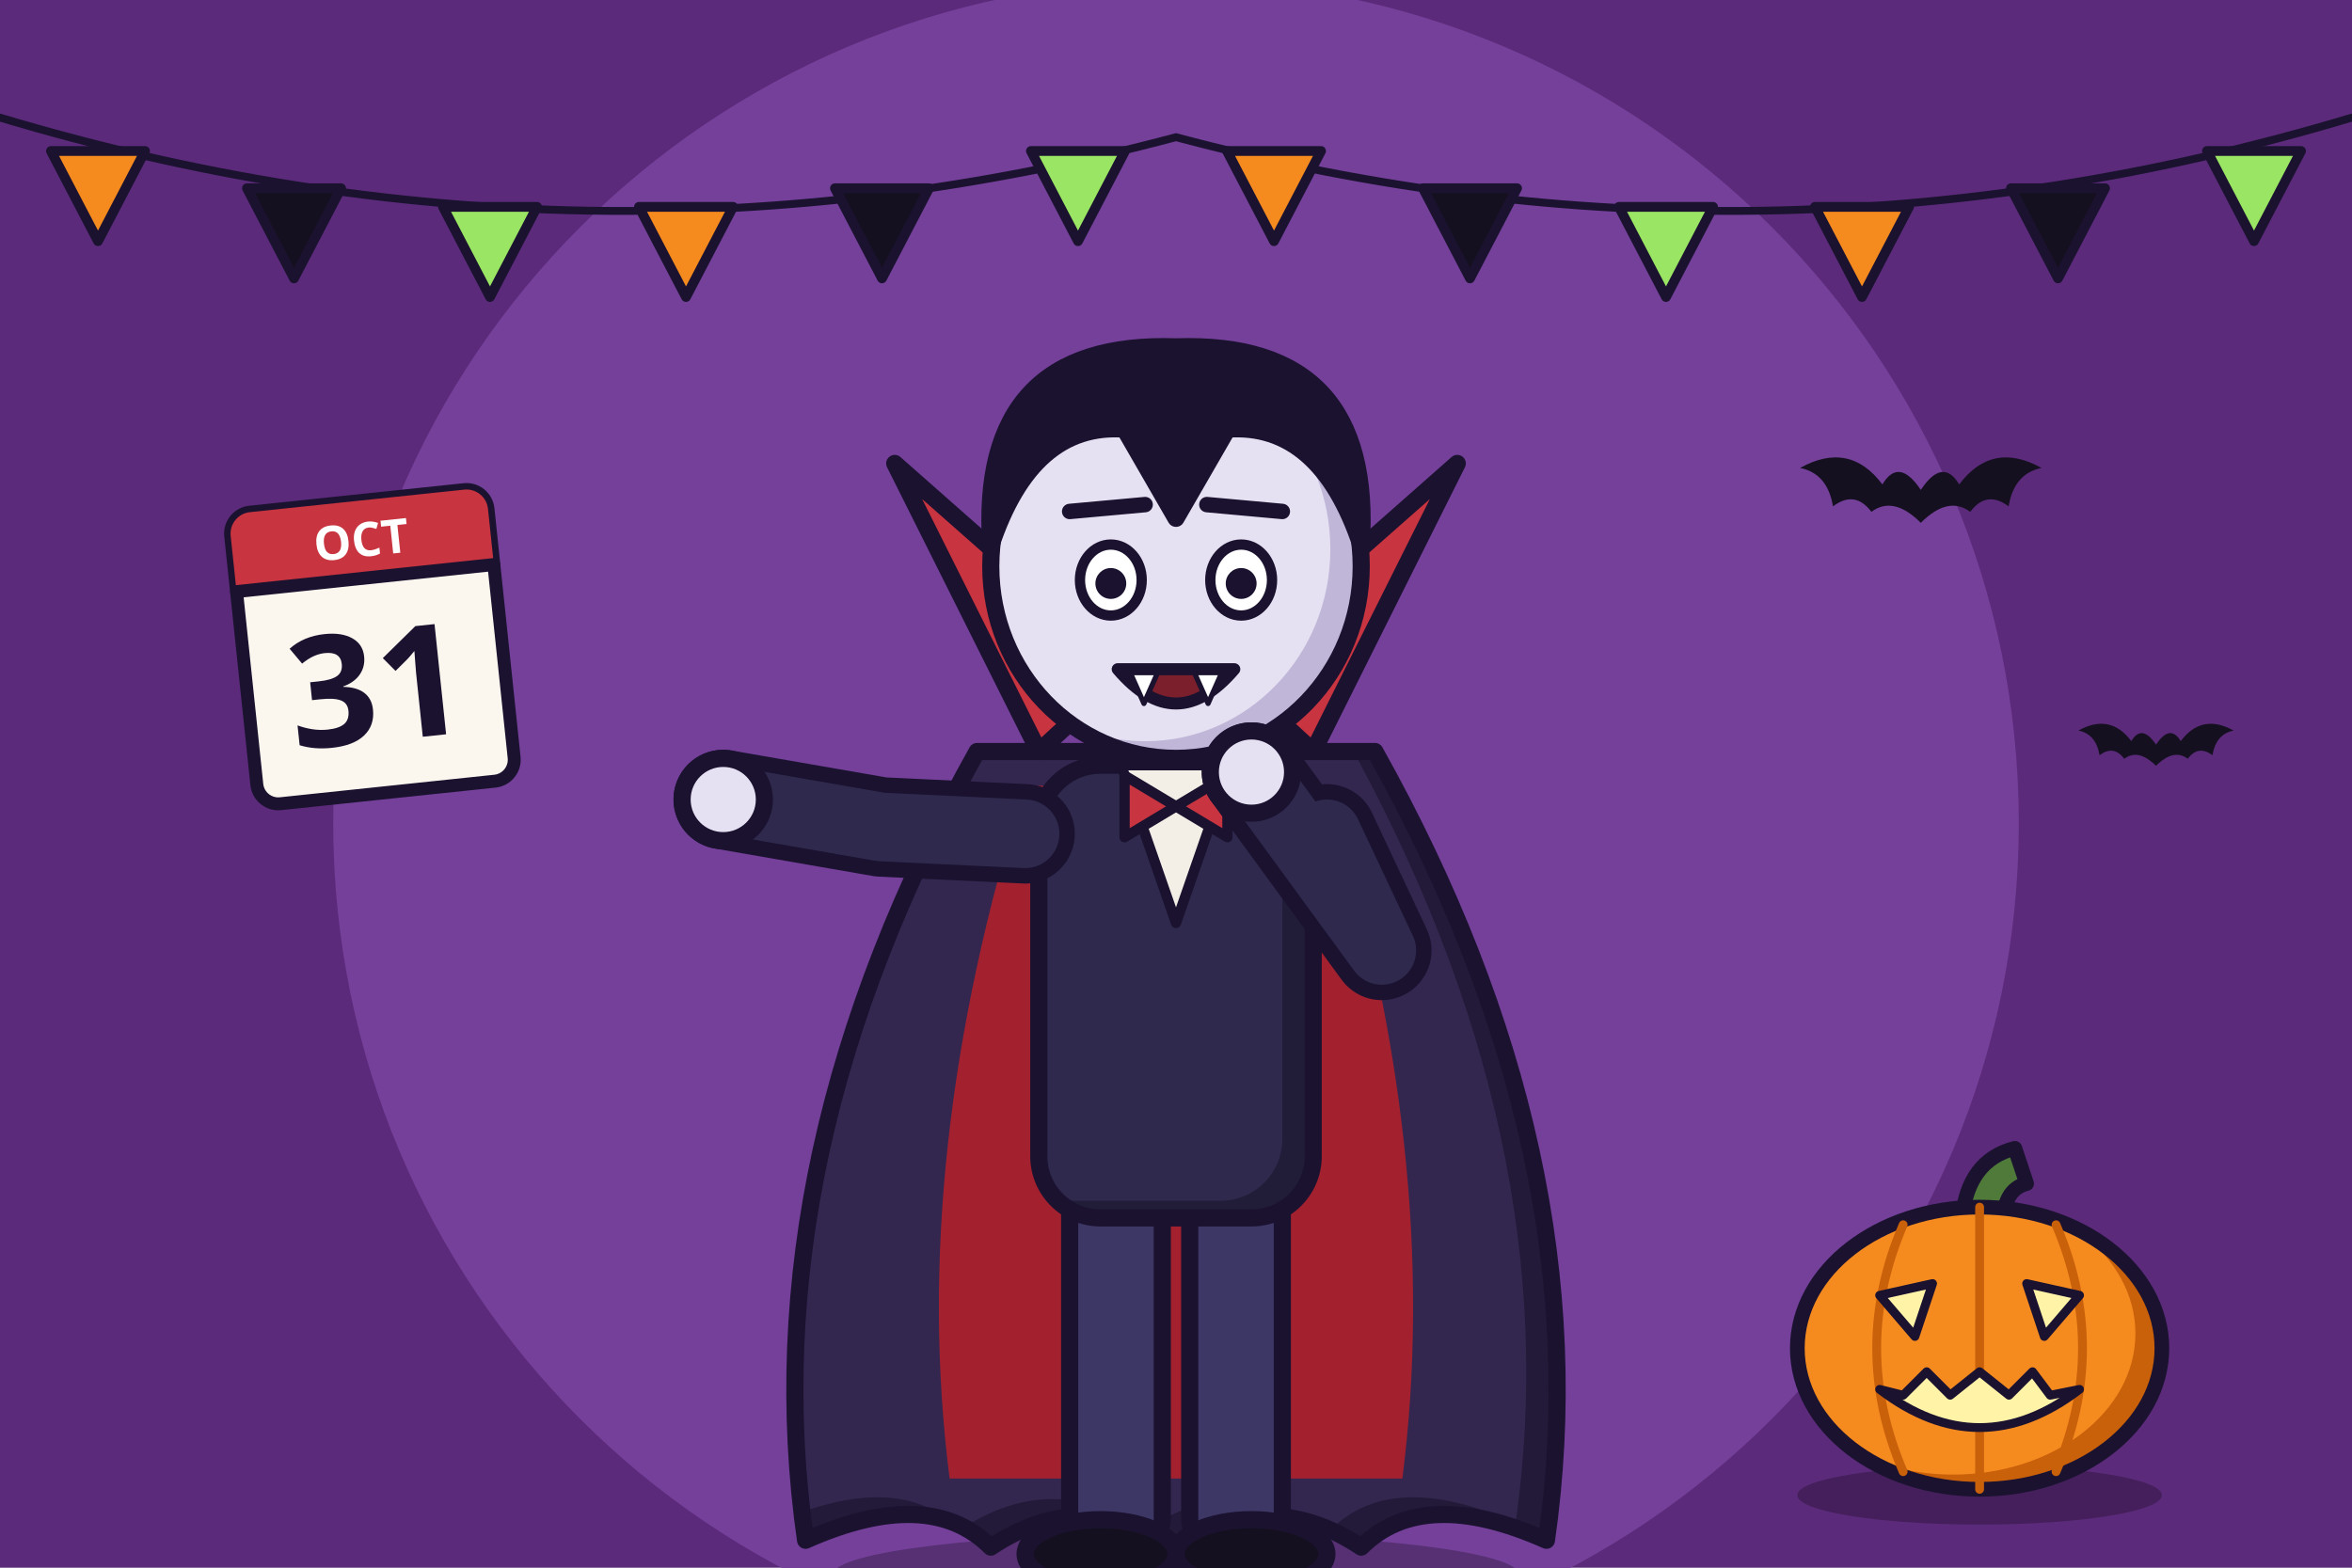
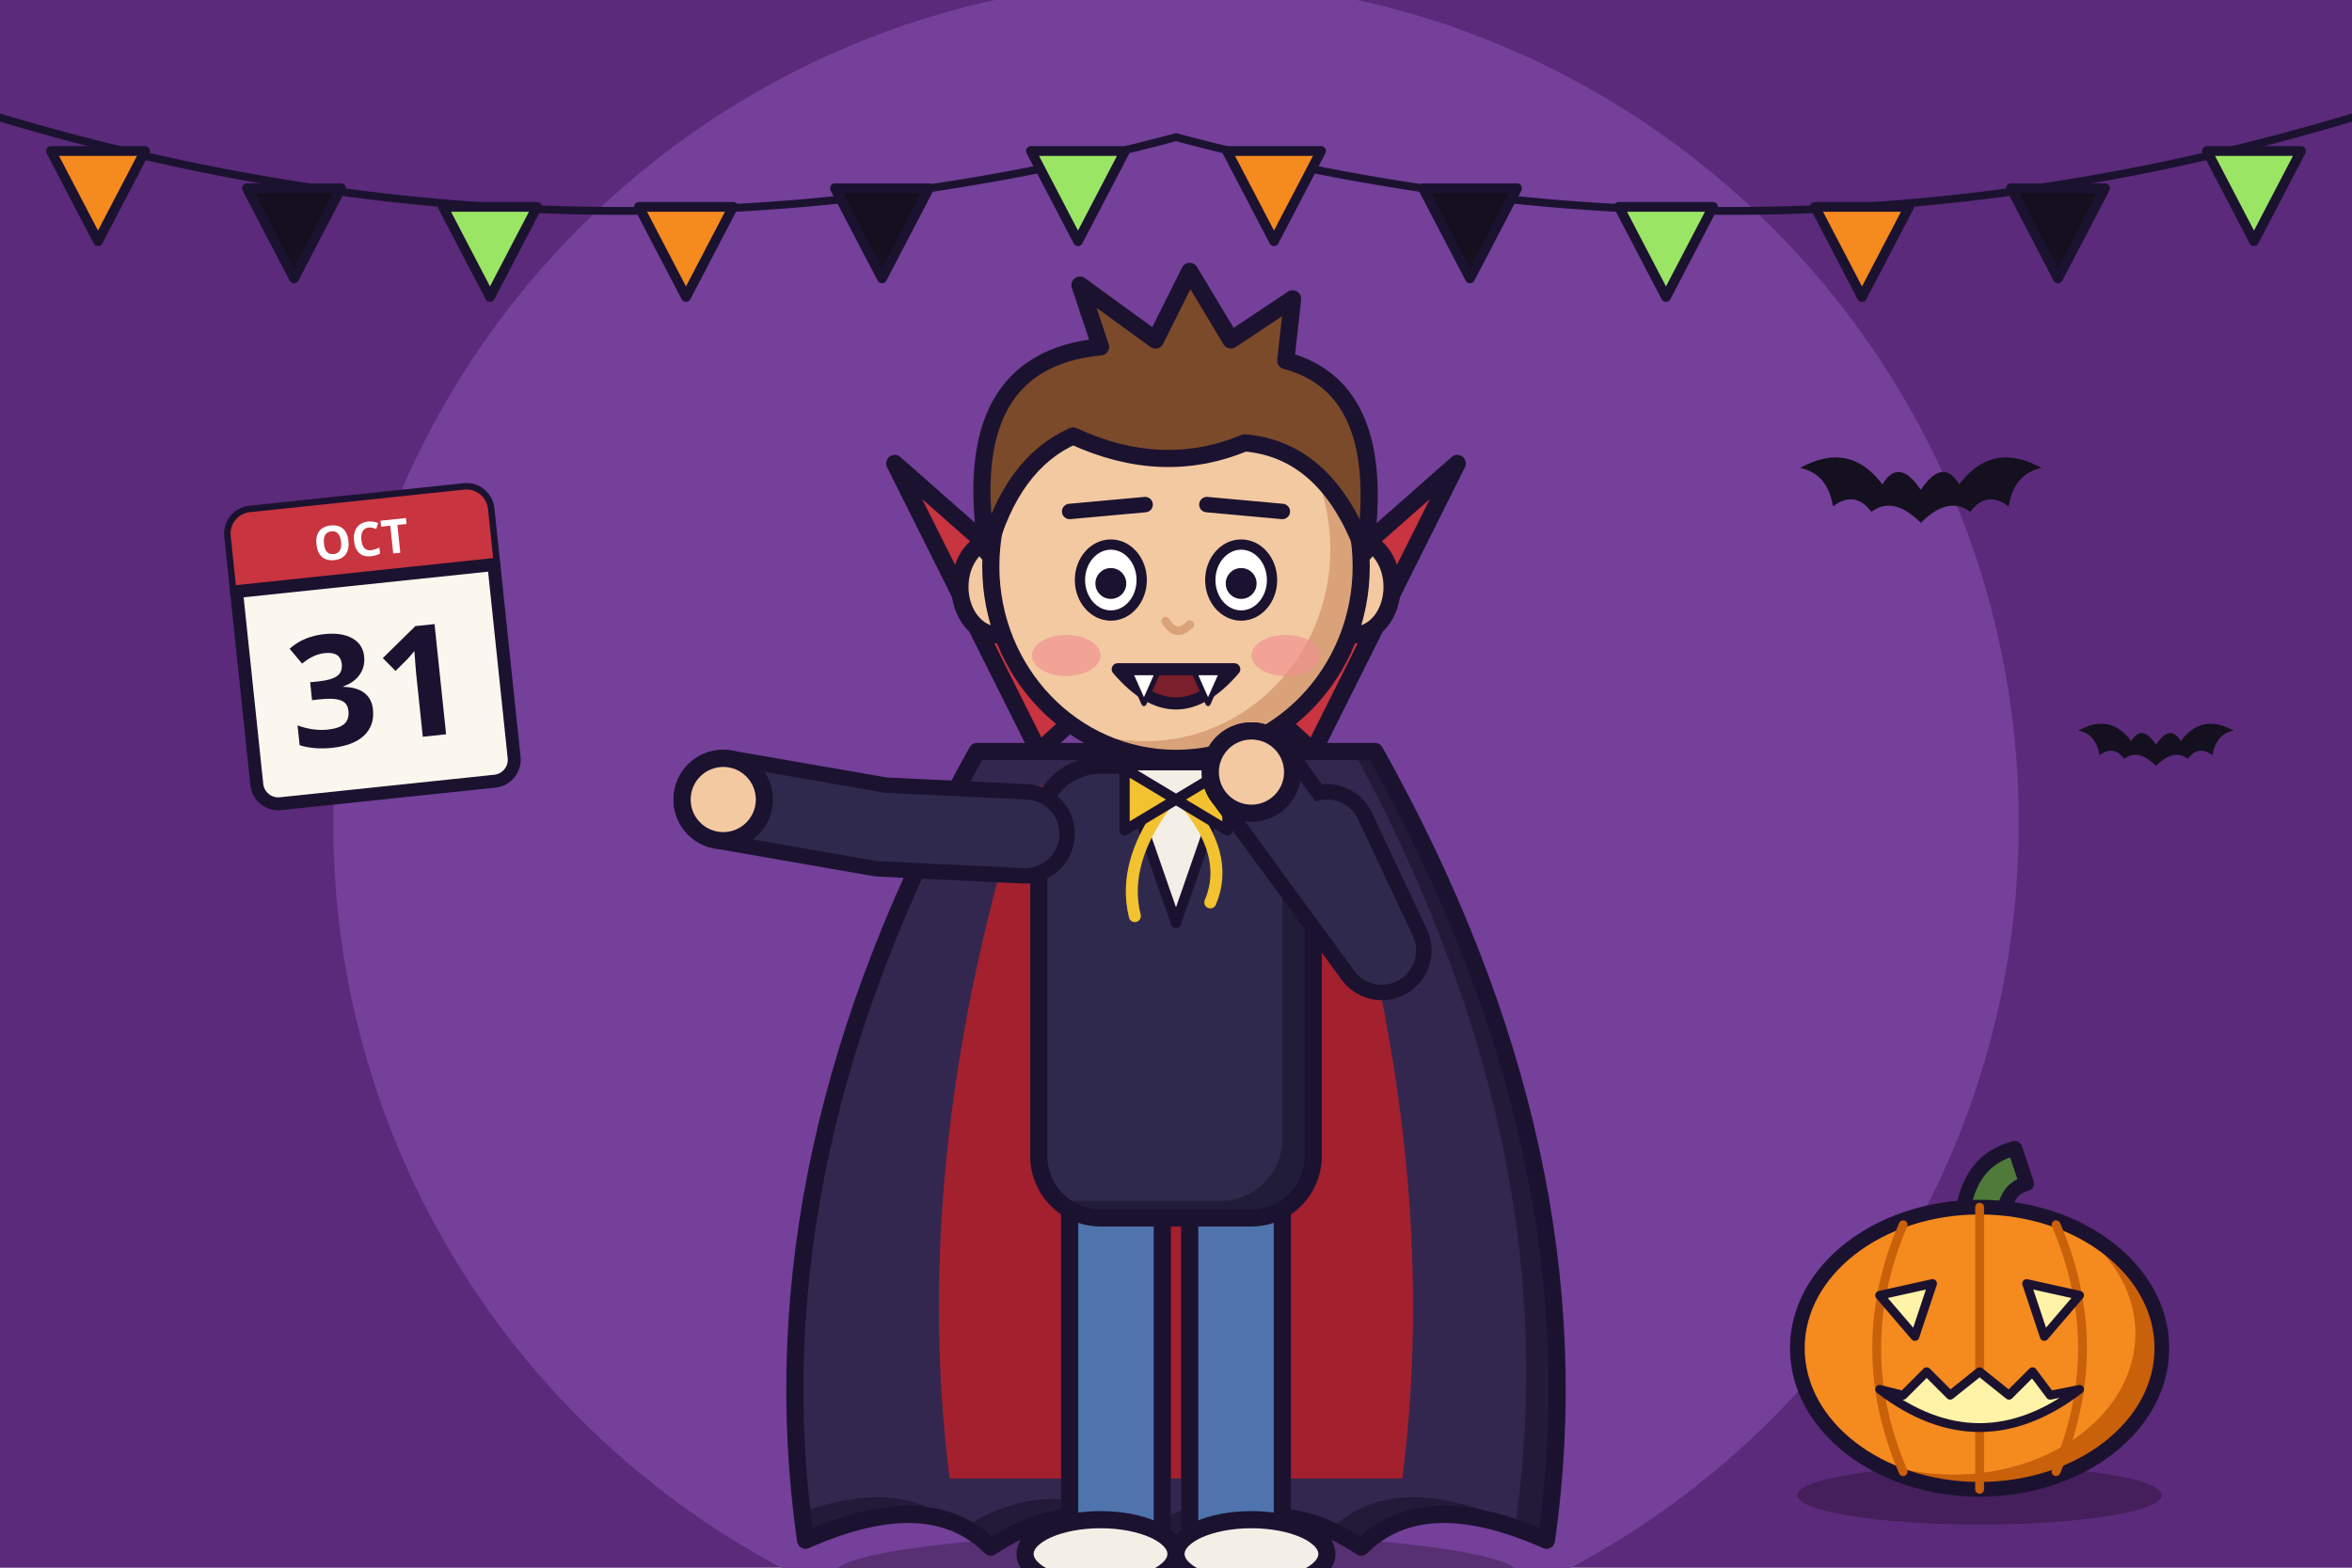
<svg xmlns="http://www.w3.org/2000/svg" viewBox="0 0 1200 800" width="1200" height="800">
  <rect width="1200" height="800" fill="#5b2a7a" />
  <circle cx="600" cy="420" r="430" fill="#74409a" />
  <path d="M0 60 Q300 150 600 70 Q900 150 1200 60" fill="none" stroke="#1b1230" stroke-width="4" stroke-linecap="round" stroke-linejoin="round" />
  <path d="M26 77.062 L74 77.062 L50 123.062Z" fill="#f58a1f" stroke="#1b1230" stroke-width="5" stroke-linejoin="round" stroke-linecap="round" />
  <path d="M126 96.062 L174 96.062 L150 142.062Z" fill="#14101f" stroke="#1b1230" stroke-width="5" stroke-linejoin="round" stroke-linecap="round" />
  <path d="M226 105.562 L274 105.562 L250 151.562Z" fill="#9be564" stroke="#1b1230" stroke-width="5" stroke-linejoin="round" stroke-linecap="round" />
  <path d="M326 105.562 L374 105.562 L350 151.562Z" fill="#f58a1f" stroke="#1b1230" stroke-width="5" stroke-linejoin="round" stroke-linecap="round" />
  <path d="M426 96.062 L474 96.062 L450 142.062Z" fill="#14101f" stroke="#1b1230" stroke-width="5" stroke-linejoin="round" stroke-linecap="round" />
  <path d="M526 77.062 L574 77.062 L550 123.062Z" fill="#9be564" stroke="#1b1230" stroke-width="5" stroke-linejoin="round" stroke-linecap="round" />
  <path d="M626 77.062 L674 77.062 L650 123.062Z" fill="#f58a1f" stroke="#1b1230" stroke-width="5" stroke-linejoin="round" stroke-linecap="round" />
  <path d="M726 96.062 L774 96.062 L750 142.062Z" fill="#14101f" stroke="#1b1230" stroke-width="5" stroke-linejoin="round" stroke-linecap="round" />
  <path d="M826 105.562 L874 105.562 L850 151.562Z" fill="#9be564" stroke="#1b1230" stroke-width="5" stroke-linejoin="round" stroke-linecap="round" />
  <path d="M926 105.562 L974 105.562 L950 151.562Z" fill="#f58a1f" stroke="#1b1230" stroke-width="5" stroke-linejoin="round" stroke-linecap="round" />
  <path d="M1026 96.062 L1074 96.062 L1050 142.062Z" fill="#14101f" stroke="#1b1230" stroke-width="5" stroke-linejoin="round" stroke-linecap="round" />
  <path d="M1126 77.062 L1174 77.062 L1150 123.062Z" fill="#9be564" stroke="#1b1230" stroke-width="5" stroke-linejoin="round" stroke-linecap="round" />
  <g transform="translate(190 330) rotate(-6) scale(2.2)">
    <rect x="-30" y="-34" width="60" height="68" rx="5" fill="#fbf7ee" stroke="#1b1230" stroke-width="3" stroke-linejoin="round" stroke-linecap="round" />
    <path d="M-30 -29 a5 5 0 0 1 5 -5 h50 a5 5 0 0 1 5 5 v13 h-60z" fill="#c8343f" />
    <path d="M-30 -16 h60" fill="none" stroke="#1b1230" stroke-width="3" stroke-linecap="round" stroke-linejoin="round" />
    <text x="0" y="-21" font-family="'Open Sans',sans-serif" font-weight="700" font-size="11" fill="#fff" text-anchor="middle">OCT</text>
    <text x="0" y="22" font-family="'Open Sans',sans-serif" font-weight="700" font-size="36" fill="#1b1230" text-anchor="middle">31</text>
  </g>
  <g transform="translate(1010 760) scale(1.5)">
    <ellipse cx="0" cy="2" rx="62" ry="10" fill="#000" opacity=".25" />
    <path d="M-6 -92 Q-4 -112 12 -116 L16 -104 Q8 -102 8 -90Z" fill="#4f7a3a" stroke="#1b1230" stroke-width="5" stroke-linejoin="round" stroke-linecap="round" />
    <clipPath id="c0">
      <ellipse cx="0" cy="-48" rx="62" ry="48" />
    </clipPath>
    <ellipse cx="0" cy="-48" rx="62" ry="48" fill="#c9600a" />
    <g clip-path="url(#c0)">
      <ellipse cx="0" cy="-48" rx="62" ry="48" fill="#f58a1f" transform="translate(-9 -5)" />
    </g>
    <ellipse cx="0" cy="-48" rx="62" ry="48" fill="none" stroke="#1b1230" stroke-width="5" stroke-linejoin="round" stroke-linecap="round" />
    <path d="M-26 -90 Q-44 -48 -26 -6 M26 -90 Q44 -48 26 -6 M0 -96 V0" fill="none" stroke="#c9600a" stroke-width="3" stroke-linecap="round" stroke-linejoin="round" />
    <path d="M-34 -66 l18 -4 l-6 18z M34 -66 l-18 -4 l6 18z" fill="#fff3a8" stroke="#1b1230" stroke-width="3" stroke-linejoin="round" stroke-linecap="round" />
    <path d="M-34 -34 Q0 -8 34 -34 l-10 2 l-6 -8 l-8 8 l-10 -8 l-10 8 l-8 -8 l-8 8 z" fill="#fff3a8" stroke="#1b1230" stroke-width="3" stroke-linejoin="round" stroke-linecap="round" />
  </g>
  <g transform="translate(980 250) scale(1.4)">
    <path d="M0 0 Q-8 -12 -14 -2 Q-26 -18 -44 -8 Q-34 -6 -32 6 Q-24 0 -18 8 Q-10 2 0 12 Q10 2 18 8 Q24 0 32 6 Q34 -6 44 -8 Q26 -18 14 -2 Q8 -12 0 0Z" fill="#14101f" />
  </g>
  <g transform="translate(1100 380) scale(0.9)">
    <path d="M0 0 Q-8 -12 -14 -2 Q-26 -18 -44 -8 Q-34 -6 -32 6 Q-24 0 -18 8 Q-10 2 0 12 Q10 2 18 8 Q24 0 32 6 Q34 -6 44 -8 Q26 -18 14 -2 Q8 -12 0 0Z" fill="#14101f" />
  </g>
  <g transform="translate(600 800) scale(1.75)">
    <ellipse cx="0" cy="2" rx="100" ry="12" fill="#000" opacity=".25" />
-     <g transform="translate(0 0) scale(1 1)">
-       <clipPath id="c1">
-         <path d="M-58 -238 Q-124 -120 -108 -8 Q-72 -24 -54 -6 Q-27 -24 0 -6 Q27 -24 54 -6 Q72 -24 108 -8 Q124 -120 58 -238 Z" />
-       </clipPath>
-       <path d="M-58 -238 Q-124 -120 -108 -8 Q-72 -24 -54 -6 Q-27 -24 0 -6 Q27 -24 54 -6 Q72 -24 108 -8 Q124 -120 58 -238 Z" fill="#221a38" />
-       <g clip-path="url(#c1)">
-         <path d="M-58 -238 Q-124 -120 -108 -8 Q-72 -24 -54 -6 Q-27 -24 0 -6 Q27 -24 54 -6 Q72 -24 108 -8 Q124 -120 58 -238 Z" fill="#33274f" transform="translate(-9 -5)" />
-       </g>
-       <path d="M-58 -238 Q-124 -120 -108 -8 Q-72 -24 -54 -6 Q-27 -24 0 -6 Q27 -24 54 -6 Q72 -24 108 -8 Q124 -120 58 -238 Z" fill="none" stroke="#1b1230" stroke-width="5" stroke-linejoin="round" stroke-linecap="round" />
-       <path d="M-44 -228 Q-78 -120 -66 -26 L66 -26 Q78 -120 44 -228 Z" fill="#a3202f" />
+     <clipPath id="c1">
+       <path d="M-58 -238 Q-124 -120 -108 -8 Q-72 -24 -54 -6 Q-27 -24 0 -6 Q27 -24 54 -6 Q72 -24 108 -8 Q124 -120 58 -238 Z" />
+     </clipPath>
+     <path d="M-58 -238 Q-124 -120 -108 -8 Q-72 -24 -54 -6 Q-27 -24 0 -6 Q27 -24 54 -6 Q72 -24 108 -8 Q124 -120 58 -238 Z" fill="#221a38" />
+     <g clip-path="url(#c1)">
+       <path d="M-58 -238 Q-124 -120 -108 -8 Q-72 -24 -54 -6 Q-27 -24 0 -6 Q27 -24 54 -6 Q72 -24 108 -8 Q124 -120 58 -238 Z" fill="#33274f" transform="translate(-9 -5)" />
    </g>
-     <rect x="-31" y="-112" width="27" height="104" rx="6" fill="#3d3766" stroke="#1b1230" stroke-width="5" stroke-linejoin="round" stroke-linecap="round" />
-     <rect x="4" y="-112" width="27" height="104" rx="6" fill="#3d3766" stroke="#1b1230" stroke-width="5" stroke-linejoin="round" stroke-linecap="round" />
-     <ellipse cx="-22" cy="-4" rx="22" ry="10" fill="#14101f" stroke="#1b1230" stroke-width="5" stroke-linejoin="round" stroke-linecap="round" />
-     <ellipse cx="22" cy="-4" rx="22" ry="10" fill="#14101f" stroke="#1b1230" stroke-width="5" stroke-linejoin="round" stroke-linecap="round" />
+     <path d="M-58 -238 Q-124 -120 -108 -8 Q-72 -24 -54 -6 Q-27 -24 0 -6 Q27 -24 54 -6 Q72 -24 108 -8 Q124 -120 58 -238 Z" fill="none" stroke="#1b1230" stroke-width="5" stroke-linejoin="round" stroke-linecap="round" />
+     <path d="M-44 -228 Q-78 -120 -66 -26 L66 -26 Q78 -120 44 -228 Z" fill="#a3202f" />
+     <rect x="-31" y="-112" width="27" height="104" rx="6" fill="#4f74ad" stroke="#1b1230" stroke-width="5" stroke-linejoin="round" stroke-linecap="round" />
+     <rect x="4" y="-112" width="27" height="104" rx="6" fill="#4f74ad" stroke="#1b1230" stroke-width="5" stroke-linejoin="round" stroke-linecap="round" />
+     <ellipse cx="-22" cy="-4" rx="22" ry="10" fill="#f4efe6" stroke="#1b1230" stroke-width="5" stroke-linejoin="round" stroke-linecap="round" />
+     <ellipse cx="22" cy="-4" rx="22" ry="10" fill="#f4efe6" stroke="#1b1230" stroke-width="5" stroke-linejoin="round" stroke-linecap="round" />
    <g transform="translate(0 0)">
      <path d="M-40 -238 L-82 -322 L-14 -262 Z" fill="#c8343f" stroke="#1b1230" stroke-width="5" stroke-linejoin="round" stroke-linecap="round" />
      <path d="M40 -238 L82 -322 L14 -262 Z" fill="#c8343f" stroke="#1b1230" stroke-width="5" stroke-linejoin="round" stroke-linecap="round" />
      <clipPath id="c2">
        <rect x="-40" y="-234" width="80" height="132" rx="18" />
      </clipPath>
      <rect x="-40" y="-234" width="80" height="132" rx="18" fill="#211d38" />
      <g clip-path="url(#c2)">
        <rect x="-40" y="-234" width="80" height="132" rx="18" fill="#2f2a4d" transform="translate(-9 -5)" />
      </g>
      <rect x="-40" y="-234" width="80" height="132" rx="18" fill="none" stroke="#1b1230" stroke-width="5" stroke-linejoin="round" stroke-linecap="round" />
      <path d="M-16 -234 L0 -188 L16 -234 Z" fill="#f3efe6" stroke="#1b1230" stroke-width="3" stroke-linejoin="round" stroke-linecap="round" />
-       <path d="M0 -222 L-15 -231 L-15 -213 Z" fill="#c8343f" stroke="#1b1230" stroke-width="3" stroke-linejoin="round" stroke-linecap="round" />
-       <path d="M0 -222 L15 -231 L15 -213 Z" fill="#c8343f" stroke="#1b1230" stroke-width="3" stroke-linejoin="round" stroke-linecap="round" />
+       <path d="M-2 -224 Q-16 -206 -12 -190 M2 -224 Q16 -208 10 -194" fill="none" stroke="#f2c230" stroke-width="3.5" stroke-linecap="round" stroke-linejoin="round" />
+       <path d="M0 -224 L-15 -233 L-15 -215 Z" fill="#f2c230" stroke="#1b1230" stroke-width="3" stroke-linejoin="round" stroke-linecap="round" />
+       <path d="M0 -224 L15 -233 L15 -215 Z" fill="#f2c230" stroke="#1b1230" stroke-width="3" stroke-linejoin="round" stroke-linecap="round" />
+     </g>
+     <g transform="translate(0 0)">
+       <ellipse cx="-52" cy="-286" rx="11" ry="14" fill="#f3c9a2" stroke="#1b1230" stroke-width="5" stroke-linejoin="round" stroke-linecap="round" />
+       <ellipse cx="52" cy="-286" rx="11" ry="14" fill="#f3c9a2" stroke="#1b1230" stroke-width="5" stroke-linejoin="round" stroke-linecap="round" />
      <clipPath id="c3">
        <ellipse cx="0" cy="-292" rx="54" ry="56" />
      </clipPath>
-       <ellipse cx="0" cy="-292" rx="54" ry="56" fill="#bfb6d8" />
+       <ellipse cx="0" cy="-292" rx="54" ry="56" fill="#d9a279" />
      <g clip-path="url(#c3)">
-         <ellipse cx="0" cy="-292" rx="54" ry="56" fill="#e6e1f2" transform="translate(-9 -5)" />
+         <ellipse cx="0" cy="-292" rx="54" ry="56" fill="#f3c9a2" transform="translate(-9 -5)" />
      </g>
      <ellipse cx="0" cy="-292" rx="54" ry="56" fill="none" stroke="#1b1230" stroke-width="5" stroke-linejoin="round" stroke-linecap="round" />
-       <path d="M-54 -298 Q-58 -358 0 -356 Q58 -358 54 -298 Q42 -334 15 -332 L0 -306 L-15 -332 Q-42 -334 -54 -298 Z" fill="#1b1230" stroke="#1b1230" stroke-width="5" stroke-linejoin="round" stroke-linecap="round" />
+       <path d="M-55 -296 Q-64 -352 -22 -356 L-28 -374 L-6 -358 L4 -378 L16 -358 L34 -370 L32 -352 Q62 -344 55 -296 Q44 -326 20 -328 Q-4 -318 -30 -330 Q-48 -322 -55 -296 Z" fill="#7a4a2a" stroke="#1b1230" stroke-width="5" stroke-linejoin="round" stroke-linecap="round" />
+       <ellipse cx="-32" cy="-266" rx="10" ry="6" fill="#ef8f8f" opacity=".65" />
+       <ellipse cx="32" cy="-266" rx="10" ry="6" fill="#ef8f8f" opacity=".65" />
+       <path d="M-3 -276 q3 5 7 1" fill="none" stroke="#d9a279" stroke-width="2.5" stroke-linecap="round" stroke-linejoin="round" />
      <ellipse cx="-19" cy="-288" rx="9" ry="10.35" fill="#fff" stroke="#1b1230" stroke-width="3" />
      <circle cx="-19" cy="-287" r="4.5" fill="#1b1230" />
      <ellipse cx="19" cy="-288" rx="9" ry="10.35" fill="#fff" stroke="#1b1230" stroke-width="3" />
      <circle cx="19" cy="-287" r="4.5" fill="#1b1230" />
      <path d="M-31 -308 L-9 -310" fill="none" stroke="#1b1230" stroke-width="4.5" stroke-linecap="round" stroke-linejoin="round" />
      <path d="M31 -308 L9 -310" fill="none" stroke="#1b1230" stroke-width="4.5" stroke-linecap="round" stroke-linejoin="round" />
      <path d="M-17 -262 Q0 -242 17 -262 Z" fill="#7a1f2b" stroke="#1b1230" stroke-width="3.5" stroke-linejoin="round" />
      <path d="M-13.35 -261 l4 9 l4 -9 z" fill="#fff" stroke="#1b1230" stroke-width="1.5" stroke-linejoin="round" />
      <path d="M5.35 -261 l4 9 l4 -9 z" fill="#fff" stroke="#1b1230" stroke-width="1.5" stroke-linejoin="round" />
      <polyline points="-44,-214 -86,-216 -132,-224" fill="none" stroke-linecap="round" stroke-linejoin="round" stroke="#1b1230" stroke-width="29" />
      <polyline points="-44,-214 -86,-216 -132,-224" fill="none" stroke-linecap="round" stroke-linejoin="round" stroke="#2f2a4d" stroke-width="20" />
-       <circle cx="-132" cy="-224" r="12" fill="#e6e1f2" stroke="#1b1230" stroke-width="5" stroke-linejoin="round" stroke-linecap="round" />
+       <circle cx="-132" cy="-224" r="12" fill="#f3c9a2" stroke="#1b1230" stroke-width="5" stroke-linejoin="round" stroke-linecap="round" />
      <polyline points="44,-214 60,-180 22,-232" fill="none" stroke-linecap="round" stroke-linejoin="round" stroke="#1b1230" stroke-width="29" />
      <polyline points="44,-214 60,-180 22,-232" fill="none" stroke-linecap="round" stroke-linejoin="round" stroke="#2f2a4d" stroke-width="20" />
-       <circle cx="22" cy="-232" r="12" fill="#e6e1f2" stroke="#1b1230" stroke-width="5" stroke-linejoin="round" stroke-linecap="round" />
+       <circle cx="22" cy="-232" r="12" fill="#f3c9a2" stroke="#1b1230" stroke-width="5" stroke-linejoin="round" stroke-linecap="round" />
    </g>
  </g>
</svg>
